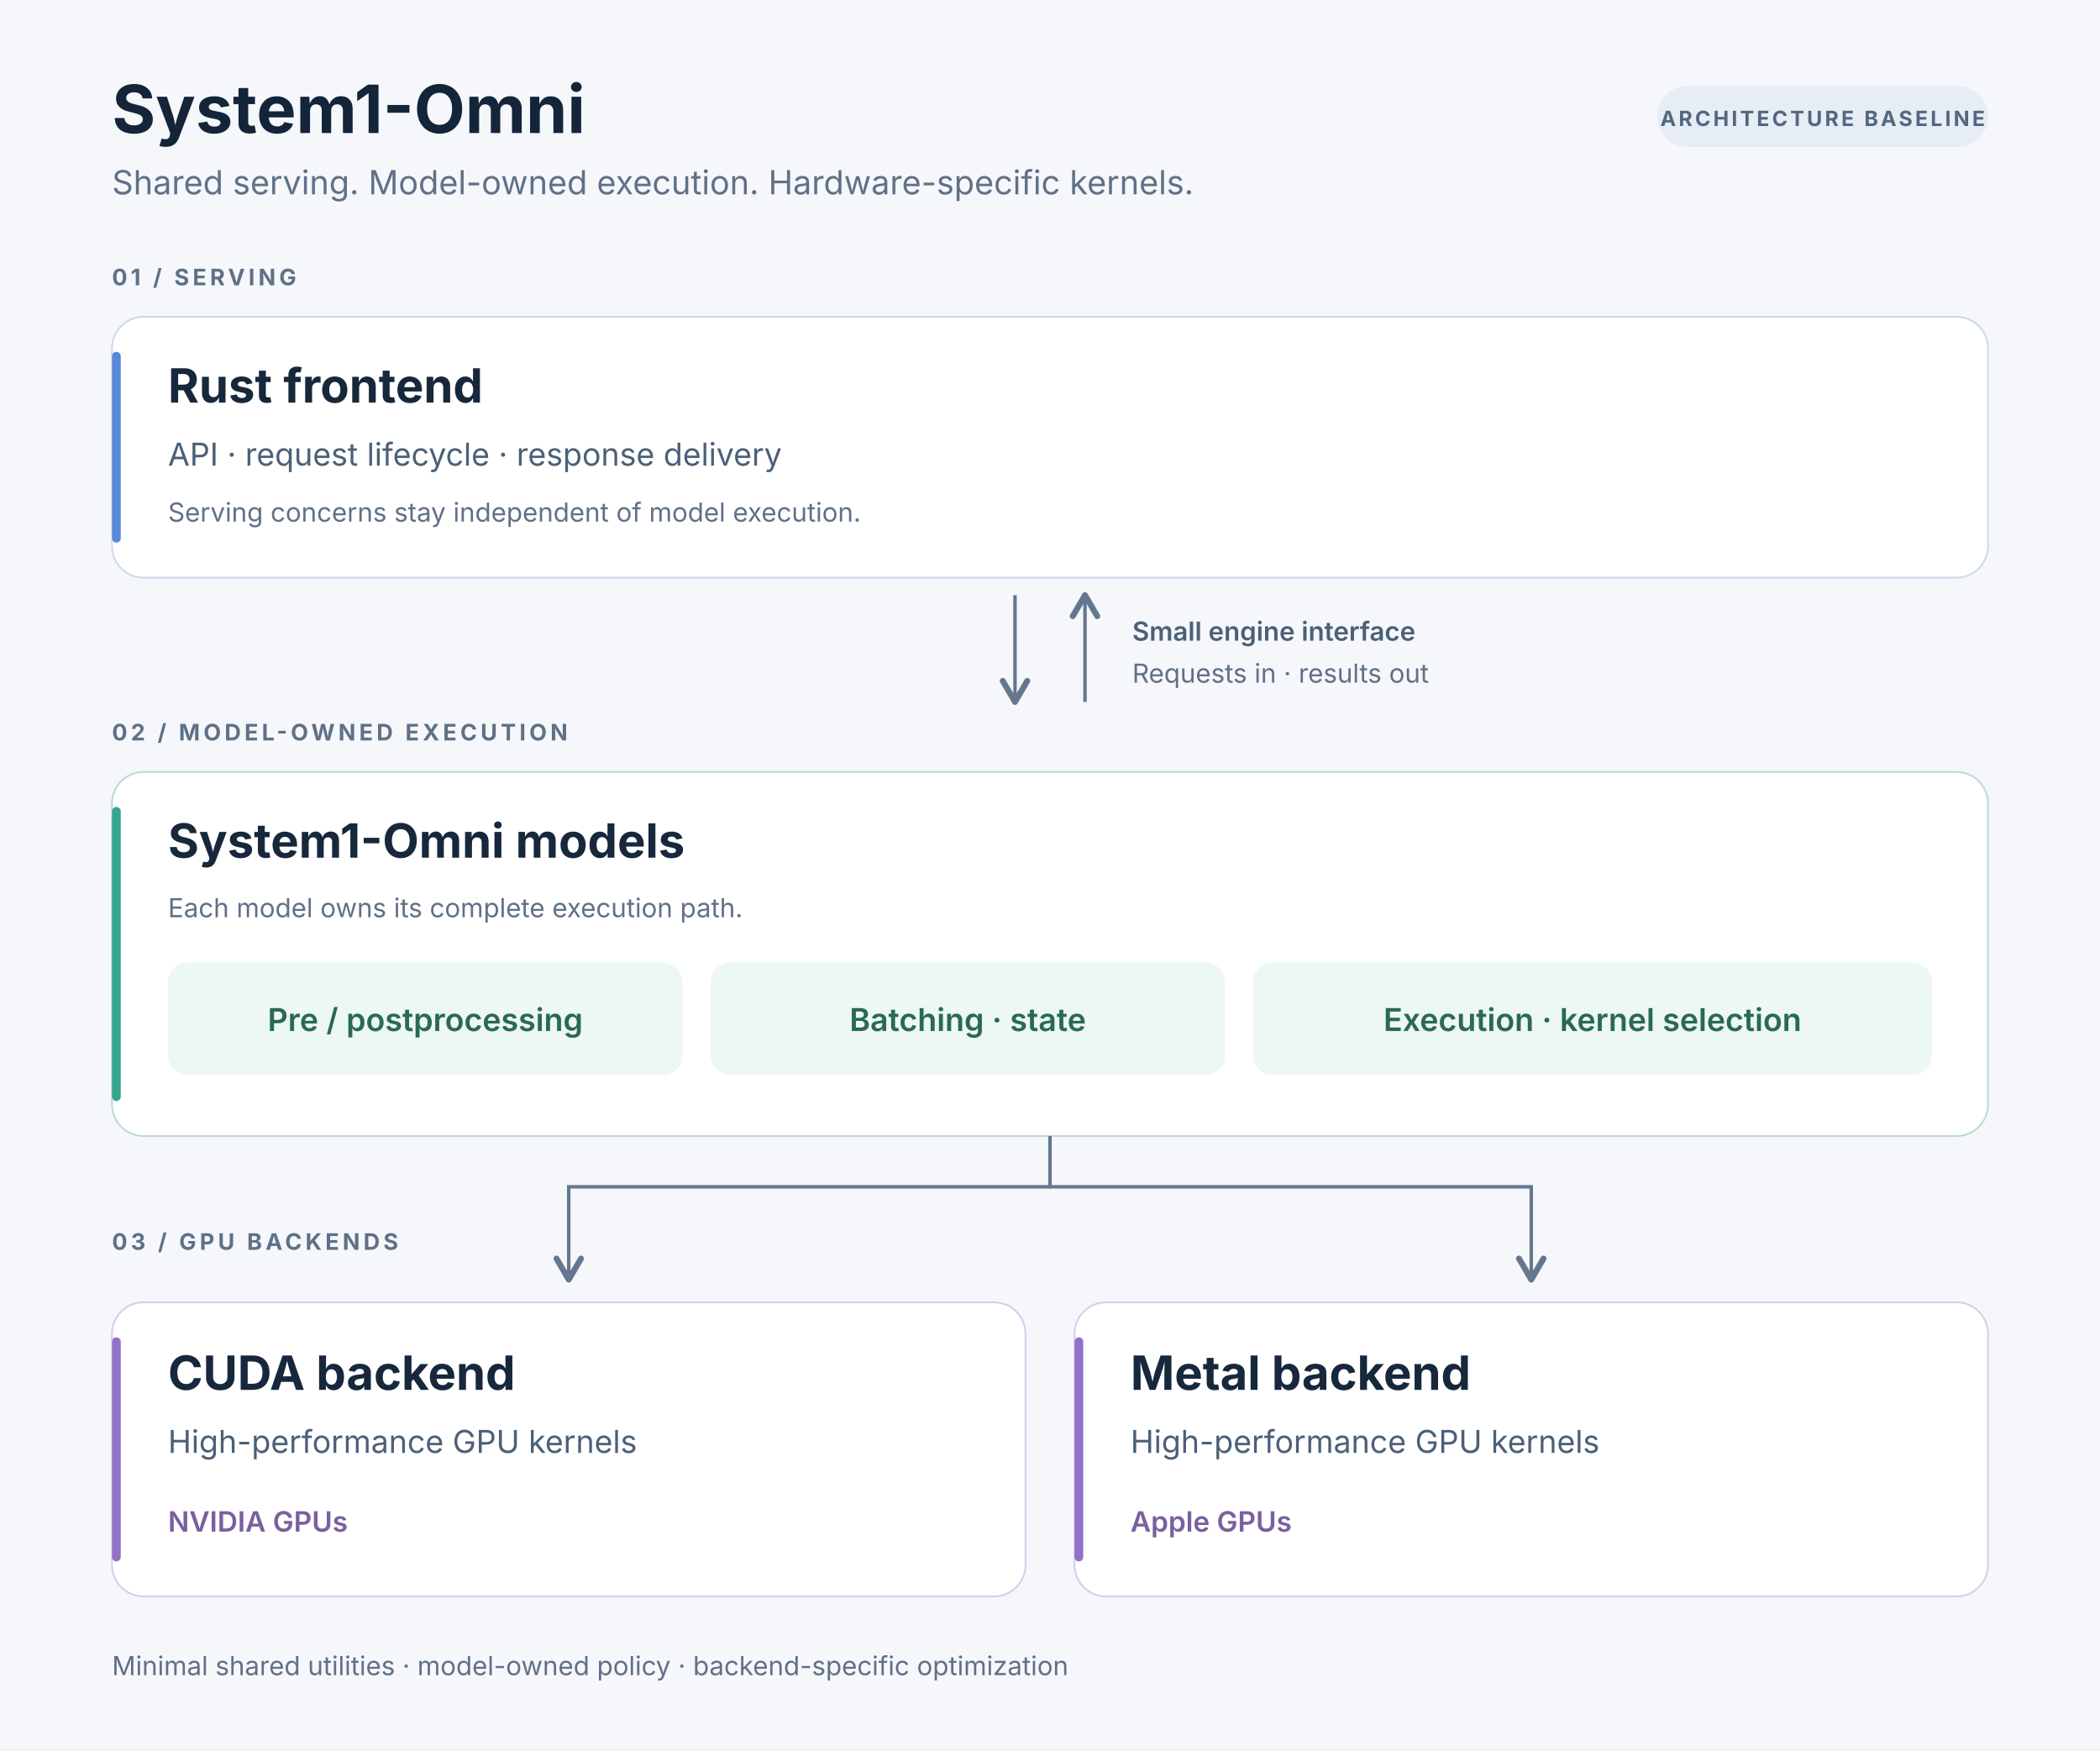
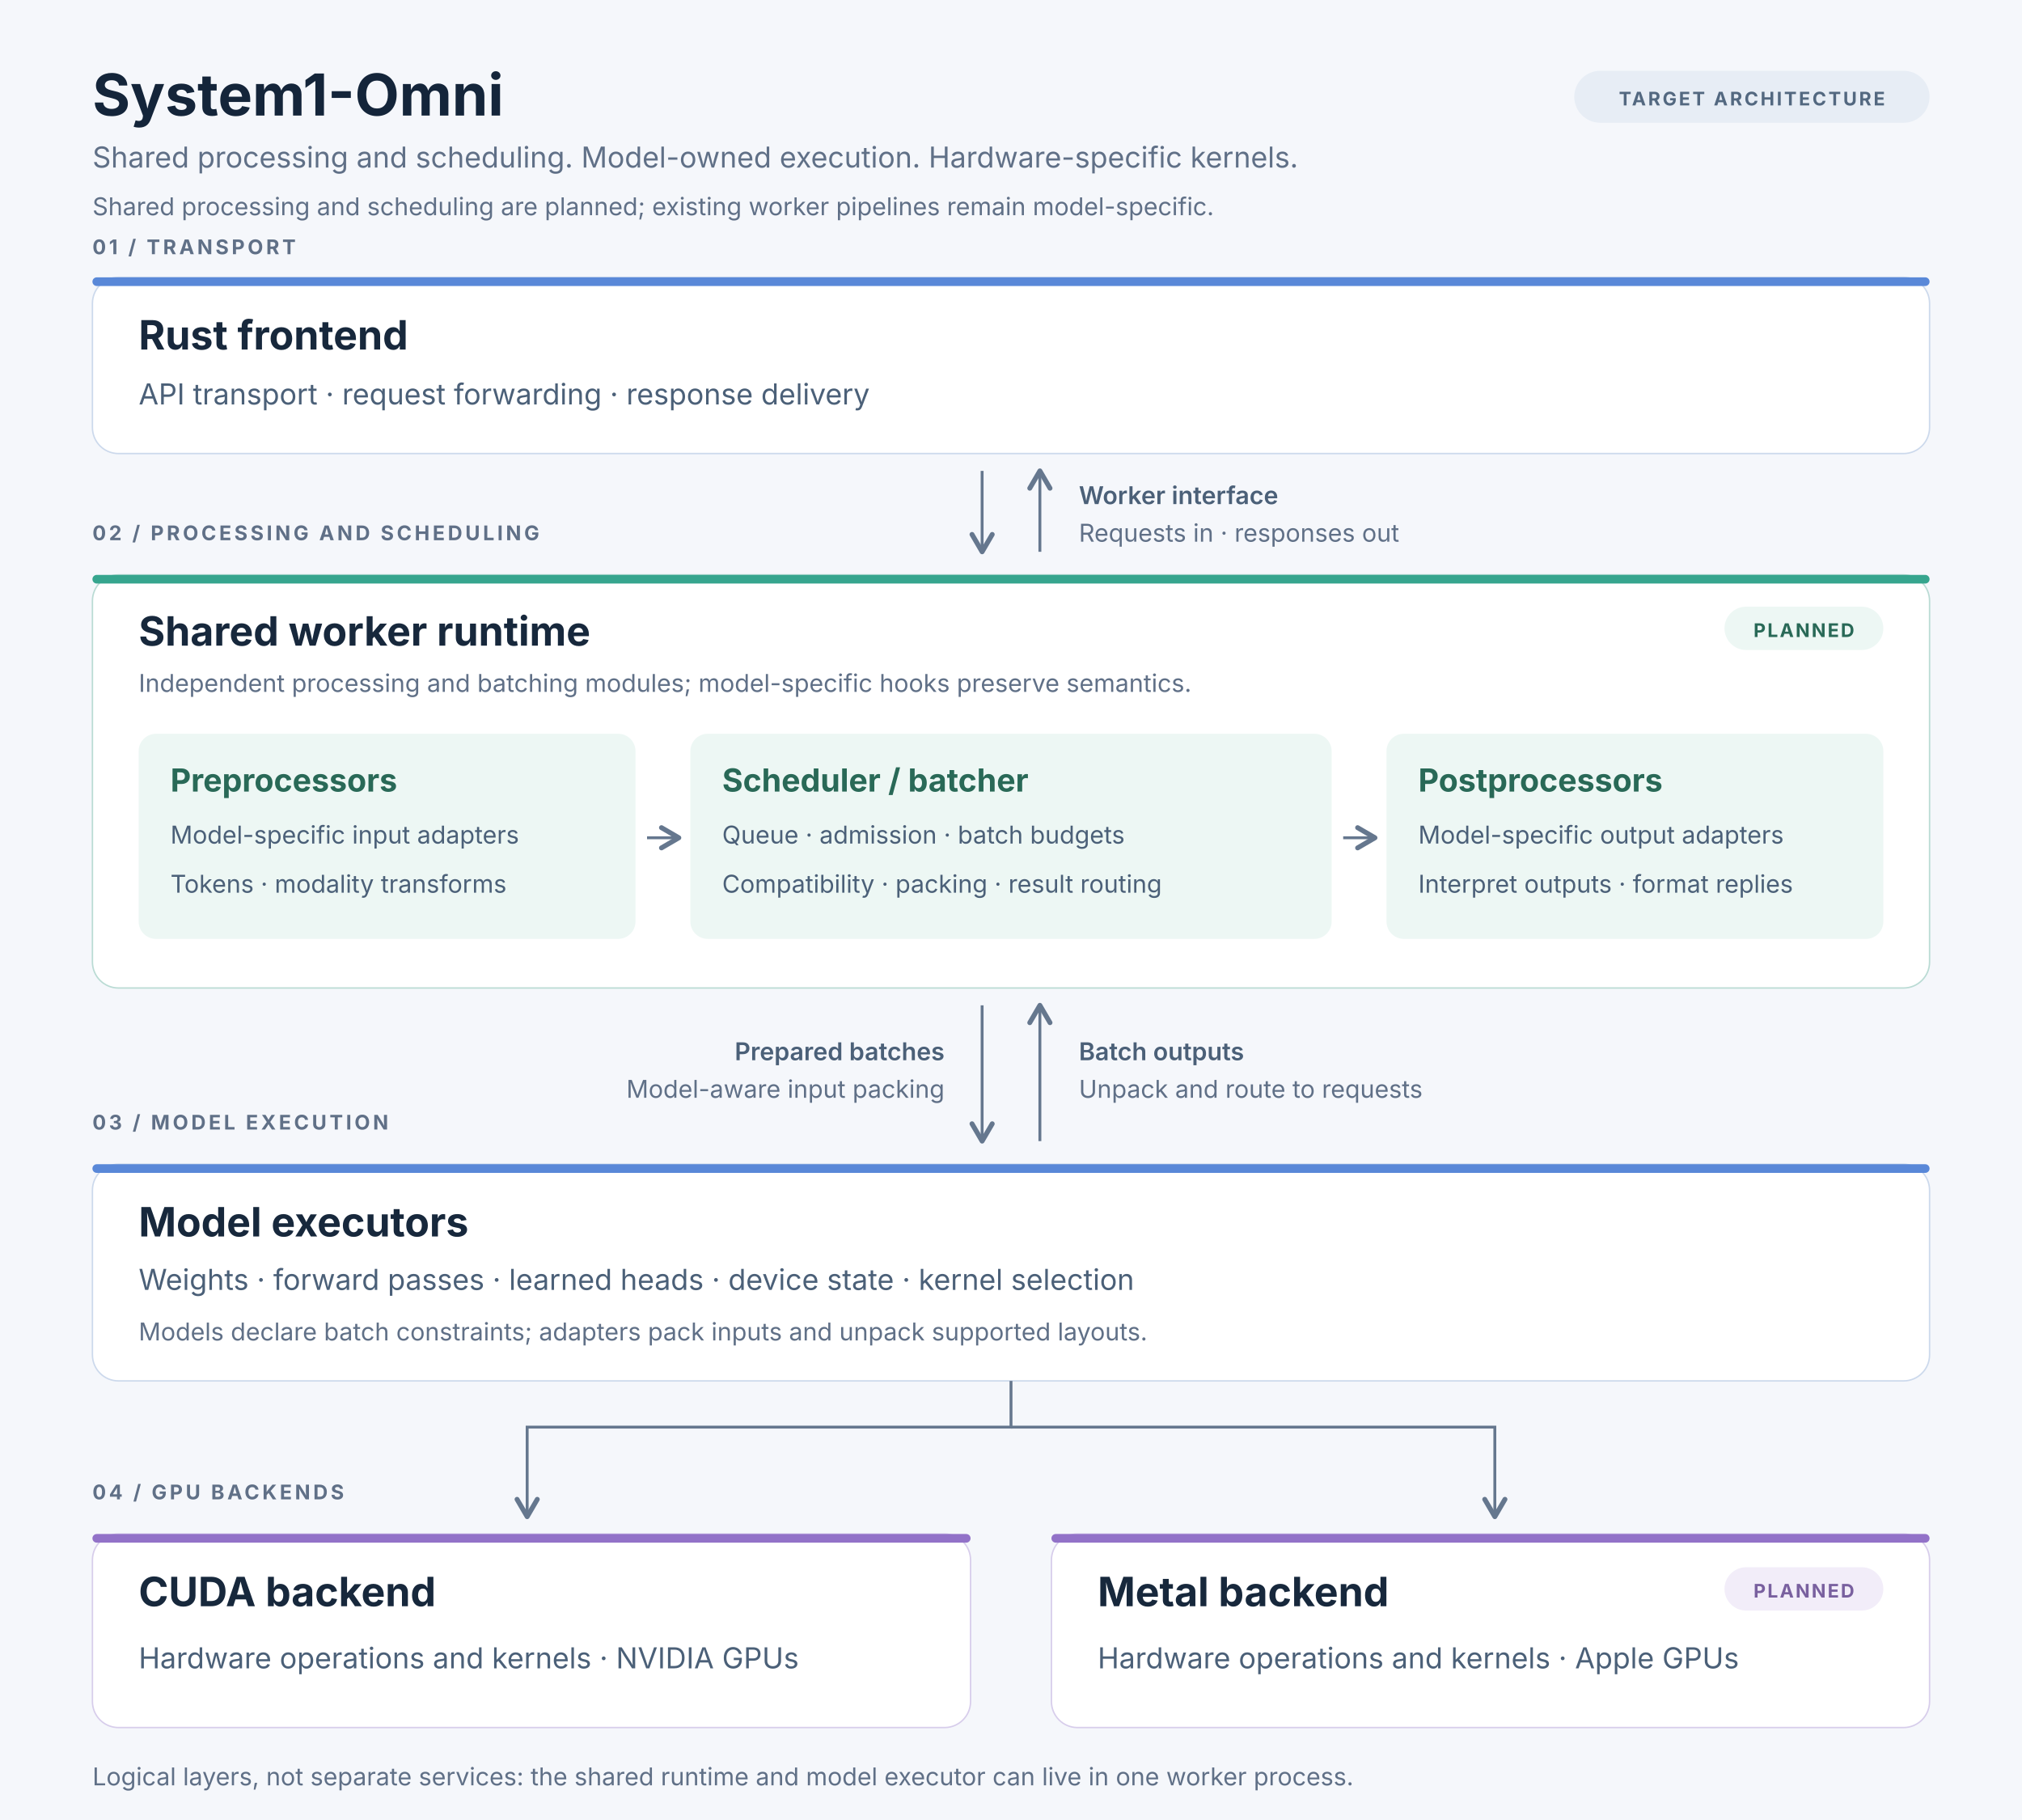
- <svg xmlns="http://www.w3.org/2000/svg" width="1200" height="1000" viewBox="0 0 1200 1000" role="img" aria-labelledby="title desc">
+ <svg xmlns="http://www.w3.org/2000/svg" width="1400" height="1260" viewBox="0 0 1400 1260" role="img" aria-labelledby="s1-arch-title s1-arch-desc">
  <defs>
-     <marker id="arrow" markerWidth="9" markerHeight="9" refX="7" refY="4.5" orient="auto-start-reverse">
+     <marker id="s1-arch-arrow" markerWidth="9" markerHeight="9" refX="7" refY="4.5" orient="auto-start-reverse">
      <path d="M1 1 L7 4.5 L1 8" fill="none" stroke="#65778e" stroke-width="1.7" stroke-linecap="round" stroke-linejoin="round" />
    </marker>
    <style>
      text { font-family: Inter, -apple-system, BlinkMacSystemFont, 'Segoe UI', sans-serif; }
-       .label { font-size: 13px; font-weight: 700; letter-spacing: 2px; fill: #607087; }
-       .heading { font-size: 27px; font-weight: 700; fill: #17283c; }
-       .body { font-size: 18px; fill: #4b6078; }
-       .small { font-size: 15px; fill: #607087; }
-       .wire { fill: none; stroke: #65778e; stroke-width: 2; marker-end: url(#arrow); }
+       .label { font-size: 14px; font-weight: 700; letter-spacing: 2px; fill: #607087; }
+       .heading { font-size: 28px; font-weight: 700; fill: #17283c; }
+       .body { font-size: 20px; fill: #4b6078; }
+       .small { font-size: 17px; fill: #607087; }
+       .module-title { font-size: 22px; font-weight: 700; fill: #296957; }
+       .module-body { font-size: 17px; fill: #4b6078; }
+       .wire { fill: none; stroke: #65778e; stroke-width: 2; marker-end: url(#s1-arch-arrow); }
    </style>
  </defs>
-   <rect width="1200" height="1000" fill="#f5f7fb" />
-   <text x="64" y="76" font-size="38" font-weight="750" fill="#14253a">System1-Omni</text>
-   <text x="64" y="111" font-size="19" fill="#607087">Shared serving. Model-owned execution. Hardware-specific kernels.</text>
-   <rect x="947" y="49" width="189" height="35" rx="17.5" fill="#e7edf5" />
-   <text x="1041.5" y="72" text-anchor="middle" font-size="12" font-weight="700" letter-spacing="1.5" fill="#536880">ARCHITECTURE BASELINE</text>
-   <text x="64" y="163" class="label">01 / SERVING</text>
-   <rect x="64" y="181" width="1072" height="149" rx="18" fill="#ffffff" stroke="#ccd9ec" />
-   <rect x="64" y="201" width="5" height="109" rx="2.5" fill="#5988d8" />
-   <text x="96" y="230" class="heading">Rust frontend</text>
-   <text x="96" y="266" class="body">API · request lifecycle · response delivery</text>
-   <text x="96" y="298" class="small">Serving concerns stay independent of model execution.</text>
-   <path d="M580 340 V401" class="wire" />
-   <path d="M620 401 V340" class="wire" />
-   <text x="647" y="366" font-size="15" font-weight="600" fill="#4b6078">Small engine interface</text>
-   <text x="647" y="390" class="small">Requests in · results out</text>
-   <text x="64" y="423" class="label">02 / MODEL-OWNED EXECUTION</text>
-   <rect x="64" y="441" width="1072" height="208" rx="18" fill="#ffffff" stroke="#badbd4" />
-   <rect x="64" y="461" width="5" height="168" rx="2.5" fill="#36a58e" />
-   <text x="96" y="490" class="heading">System1-Omni models</text>
-   <text x="96" y="524" class="small">Each model owns its complete execution path.</text>
-   <rect x="96" y="550" width="294" height="64" rx="11" fill="#edf7f4" />
-   <rect x="406" y="550" width="294" height="64" rx="11" fill="#edf7f4" />
-   <rect x="716" y="550" width="388" height="64" rx="11" fill="#edf7f4" />
-   <text x="243" y="589" text-anchor="middle" font-size="18" font-weight="600" fill="#296957">Pre / postprocessing</text>
-   <text x="553" y="589" text-anchor="middle" font-size="18" font-weight="600" fill="#296957">Batching · state</text>
-   <text x="910" y="589" text-anchor="middle" font-size="18" font-weight="600" fill="#296957">Execution · kernel selection</text>
-   <path d="M600 649 V678 H325 V731" class="wire" />
-   <path d="M600 678 H875 V731" class="wire" />
-   <text x="64" y="714" class="label">03 / GPU BACKENDS</text>
-   <rect x="64" y="744" width="522" height="168" rx="18" fill="#ffffff" stroke="#d7cdeb" />
-   <rect x="614" y="744" width="522" height="168" rx="18" fill="#ffffff" stroke="#d7cdeb" />
-   <rect x="64" y="764" width="5" height="128" rx="2.5" fill="#9272c8" />
-   <rect x="614" y="764" width="5" height="128" rx="2.5" fill="#9272c8" />
-   <text x="96" y="794" class="heading">CUDA backend</text>
-   <text x="96" y="830" class="body">High-performance GPU kernels</text>
-   <text x="96" y="875" font-size="16" font-weight="600" fill="#79609f">NVIDIA GPUs</text>
-   <text x="646" y="794" class="heading">Metal backend</text>
-   <text x="646" y="830" class="body">High-performance GPU kernels</text>
-   <text x="646" y="875" font-size="16" font-weight="600" fill="#79609f">Apple GPUs</text>
-   <text x="64" y="957" class="small">Minimal shared utilities · model-owned policy · backend-specific optimization</text>
+   <rect width="1400" height="1260" fill="#f5f7fb" />
+   <text x="64" y="80" font-size="40" font-weight="750" fill="#14253a">System1-Omni</text>
+   <text x="64" y="116" font-size="20" fill="#607087">Shared processing and scheduling. Model-owned execution. Hardware-specific kernels.</text>
+   <text x="64" y="149" class="small">Shared processing and scheduling are planned; existing worker pipelines remain model-specific.</text>
+   <rect x="1090" y="49" width="246" height="36" rx="18" fill="#e7edf5" />
+   <text x="1213" y="73" text-anchor="middle" font-size="13" font-weight="700" letter-spacing="1.5" fill="#536880">TARGET ARCHITECTURE</text>
+   <text x="64" y="176" class="label">01 / TRANSPORT</text>
+   <rect x="64" y="192" width="1272" height="122" rx="18" fill="#ffffff" stroke="#ccd9ec" />
+   <rect x="64" y="192" width="1272" height="6" rx="3" fill="#5988d8" />
+   <text x="96" y="242" class="heading">Rust frontend</text>
+   <text x="96" y="280" class="body">API transport · request forwarding · response delivery</text>
+   <path d="M680 326 V382" class="wire" />
+   <path d="M720 382 V326" class="wire" />
+   <text x="747" y="349" font-size="17" font-weight="600" fill="#4b6078">Worker interface</text>
+   <text x="747" y="375" class="small">Requests in · responses out</text>
+   <text x="64" y="374" class="label">02 / PROCESSING AND SCHEDULING</text>
+   <rect x="64" y="398" width="1272" height="286" rx="18" fill="#ffffff" stroke="#badbd4" />
+   <rect x="64" y="398" width="1272" height="6" rx="3" fill="#36a58e" />
+   <text x="96" y="447" class="heading">Shared worker runtime</text>
+   <text x="96" y="479" class="small">Independent processing and batching modules; model-specific hooks preserve semantics.</text>
+   <rect x="1194" y="420" width="110" height="30" rx="15" fill="#edf7f4" />
+   <text x="1249" y="441" text-anchor="middle" font-size="13" font-weight="700" letter-spacing="1.2" fill="#296957">PLANNED</text>
+   <rect x="96" y="508" width="344" height="142" rx="12" fill="#edf7f4" />
+   <rect x="478" y="508" width="444" height="142" rx="12" fill="#edf7f4" />
+   <rect x="960" y="508" width="344" height="142" rx="12" fill="#edf7f4" />
+   <text x="118" y="548" class="module-title">Preprocessors</text>
+   <text x="118" y="584" class="module-body">Model-specific input adapters</text>
+   <text x="118" y="618" class="module-body">Tokens · modality transforms</text>
+   <path d="M448 580 H470" class="wire" />
+   <text x="500" y="548" class="module-title">Scheduler / batcher</text>
+   <text x="500" y="584" class="module-body">Queue · admission · batch budgets</text>
+   <text x="500" y="618" class="module-body">Compatibility · packing · result routing</text>
+   <path d="M930 580 H952" class="wire" />
+   <text x="982" y="548" class="module-title">Postprocessors</text>
+   <text x="982" y="584" class="module-body">Model-specific output adapters</text>
+   <text x="982" y="618" class="module-body">Interpret outputs · format replies</text>
+   <path d="M680 696 V790" class="wire" />
+   <path d="M720 790 V696" class="wire" />
+   <text x="654" y="734" text-anchor="end" font-size="17" font-weight="600" fill="#4b6078">Prepared batches</text>
+   <text x="654" y="760" text-anchor="end" class="small">Model-aware input packing</text>
+   <text x="747" y="734" font-size="17" font-weight="600" fill="#4b6078">Batch outputs</text>
+   <text x="747" y="760" class="small">Unpack and route to requests</text>
+   <text x="64" y="782" class="label">03 / MODEL EXECUTION</text>
+   <rect x="64" y="806" width="1272" height="150" rx="18" fill="#ffffff" stroke="#ccd9ec" />
+   <rect x="64" y="806" width="1272" height="6" rx="3" fill="#5988d8" />
+   <text x="96" y="856" class="heading">Model executors</text>
+   <text x="96" y="893" class="body">Weights · forward passes · learned heads · device state · kernel selection</text>
+   <text x="96" y="928" class="small">Models declare batch constraints; adapters pack inputs and unpack supported layouts.</text>
+   <path d="M700 956 V988 H365 V1050" class="wire" />
+   <path d="M700 988 H1035 V1050" class="wire" />
+   <text x="64" y="1038" class="label">04 / GPU BACKENDS</text>
+   <rect x="64" y="1062" width="608" height="134" rx="18" fill="#ffffff" stroke="#d7cdeb" />
+   <rect x="728" y="1062" width="608" height="134" rx="18" fill="#ffffff" stroke="#d7cdeb" />
+   <rect x="64" y="1062" width="608" height="6" rx="3" fill="#9272c8" />
+   <rect x="728" y="1062" width="608" height="6" rx="3" fill="#9272c8" />
+   <text x="96" y="1112" class="heading">CUDA backend</text>
+   <text x="96" y="1155" class="body">Hardware operations and kernels · NVIDIA GPUs</text>
+   <text x="760" y="1112" class="heading">Metal backend</text>
+   <text x="760" y="1155" class="body">Hardware operations and kernels · Apple GPUs</text>
+   <rect x="1194" y="1085" width="110" height="30" rx="15" fill="#f2edf9" />
+   <text x="1249" y="1106" text-anchor="middle" font-size="13" font-weight="700" letter-spacing="1.2" fill="#79609f">PLANNED</text>
+   <text x="64" y="1236" class="small">Logical layers, not separate services: the shared runtime and model executor can live in one worker process.</text>
</svg>
